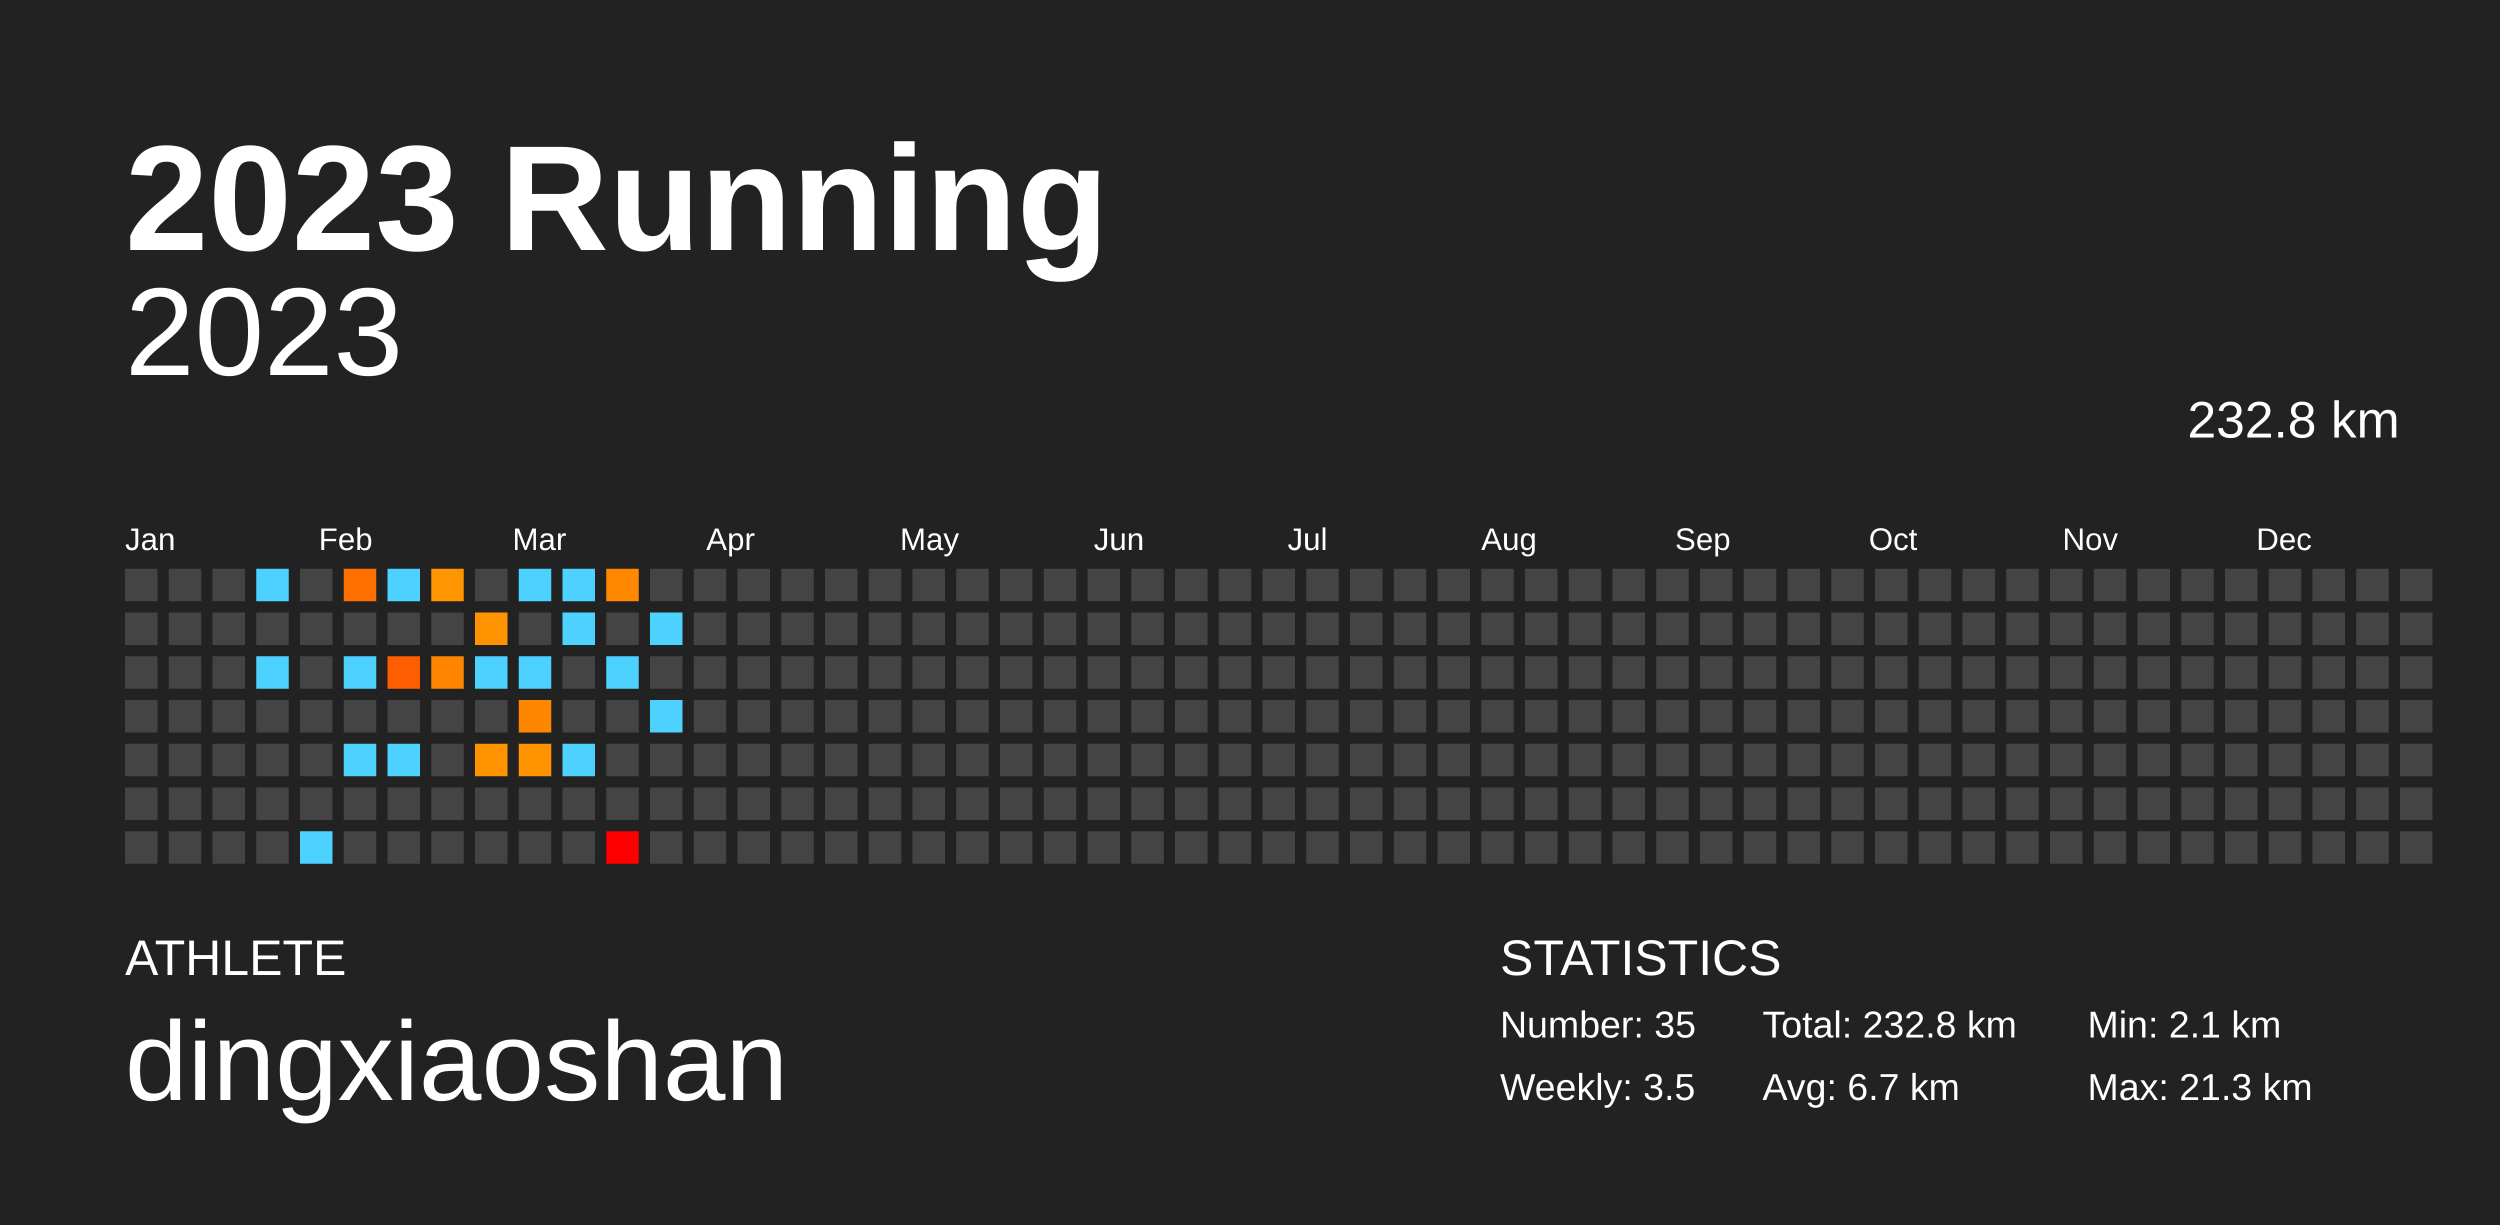
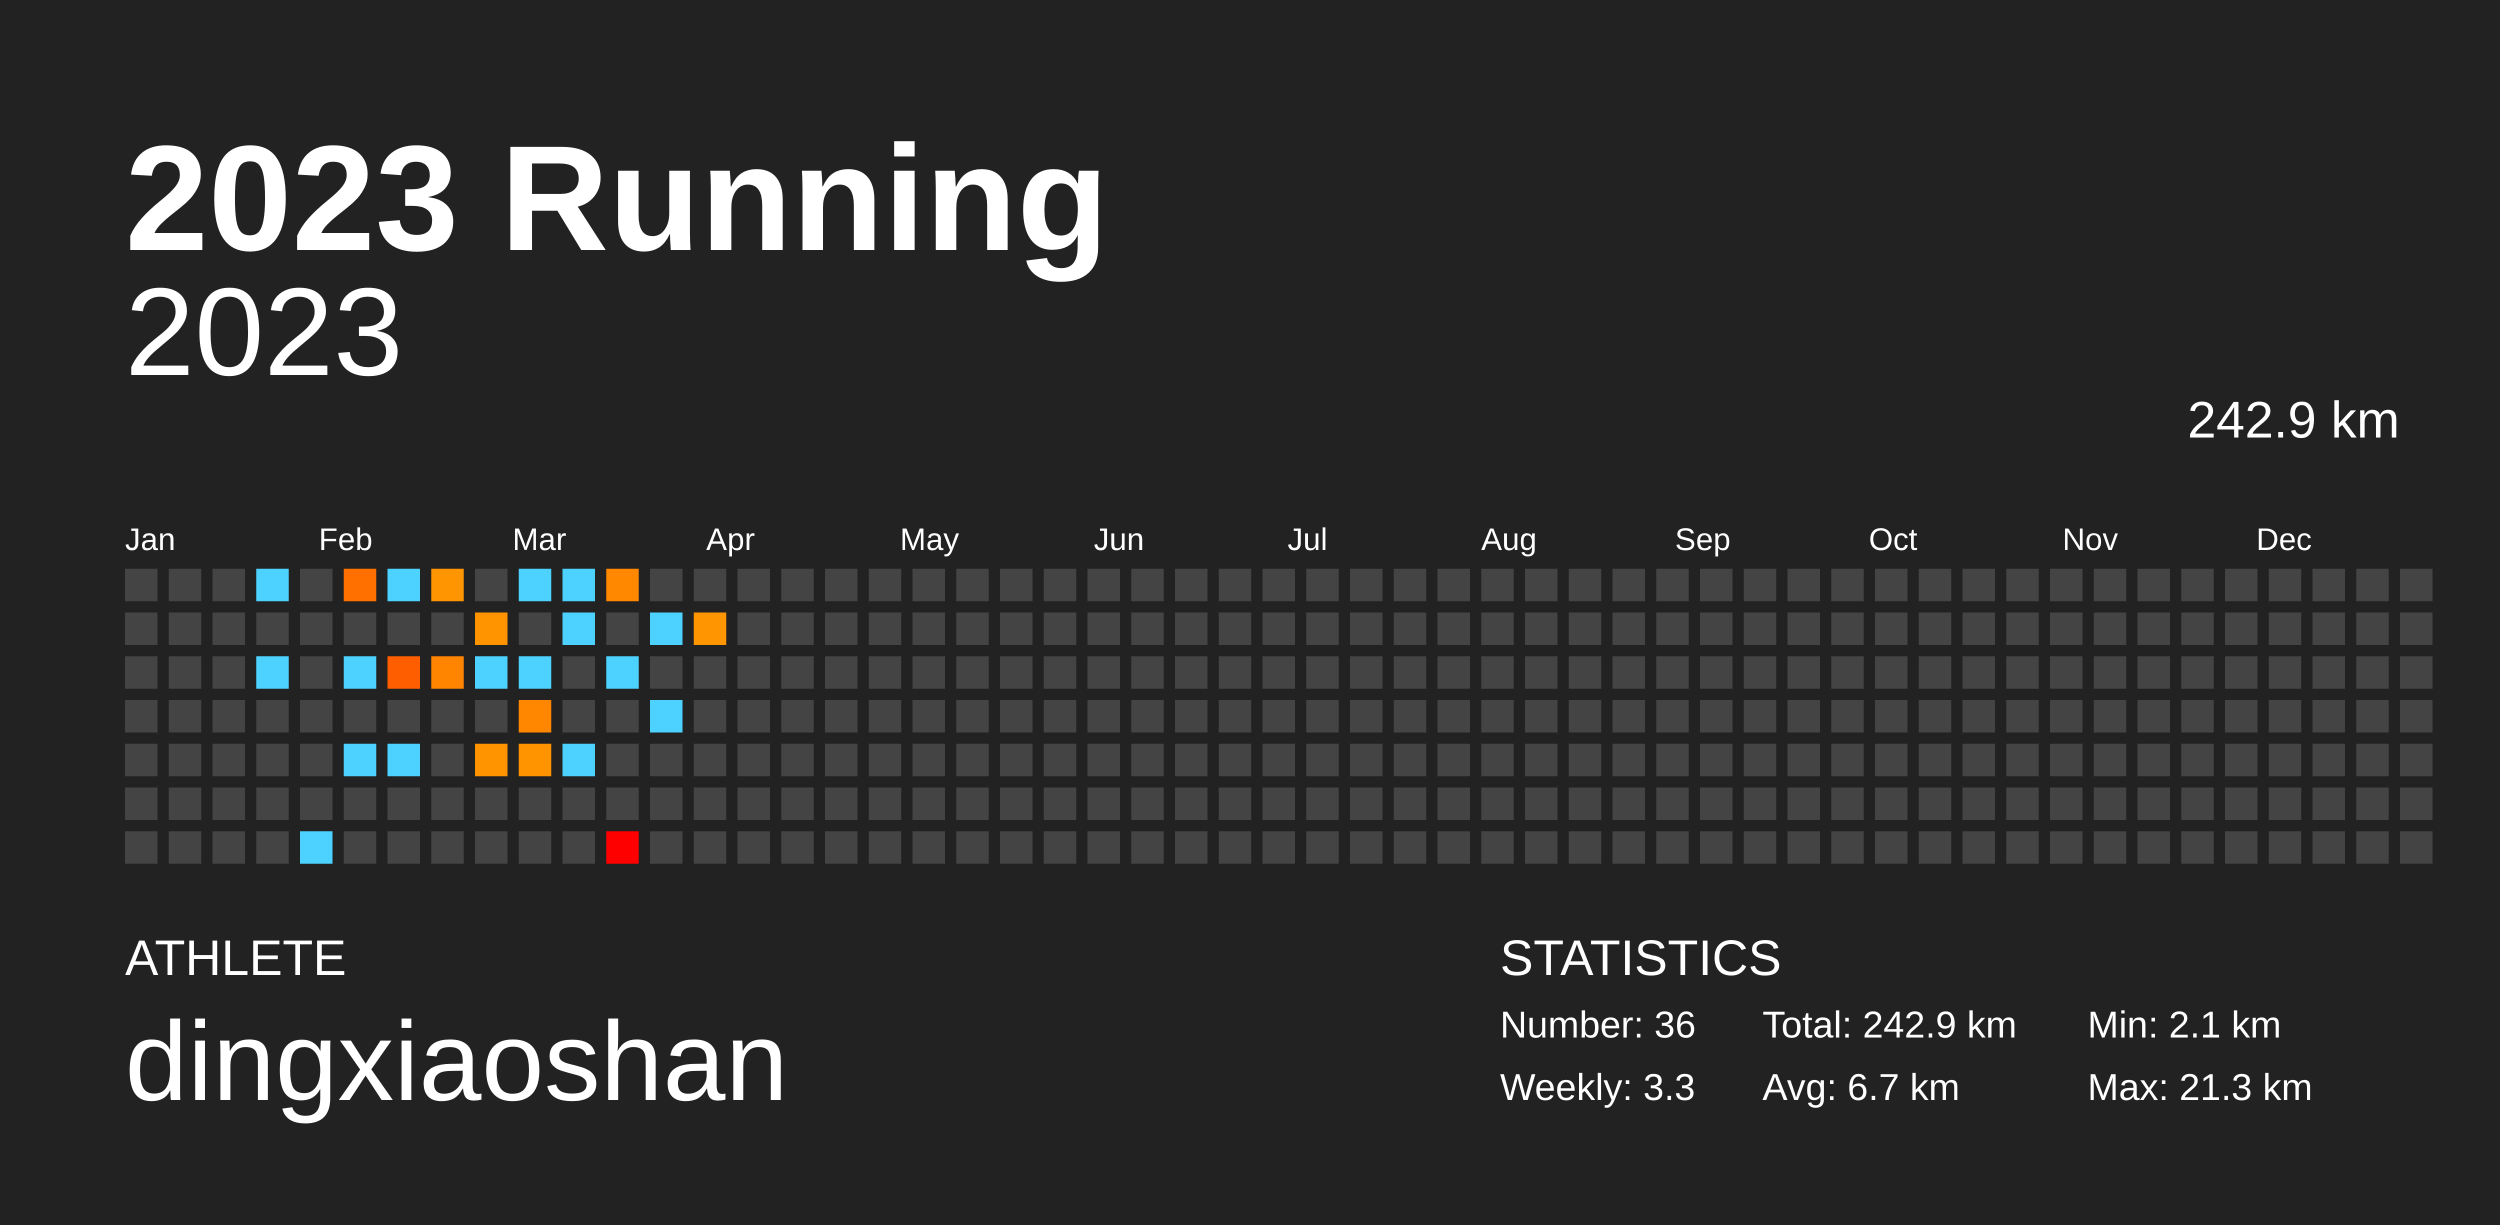
<svg xmlns="http://www.w3.org/2000/svg" baseProfile="full" height="98mm" version="1.1" viewBox="0,0,200,98" width="200mm">
  <defs />
  <rect fill="#222222" height="98" width="200" x="0" y="0" />
  <text fill="#FFFFFF" style="font-size:12px; font-family:Arial; font-weight:bold;" x="10" y="20">2023 Running</text>
  <text fill="#FFFFFF" style="font-size:4px; font-family:Arial" x="10" y="78">ATHLETE</text>
  <text fill="#FFFFFF" style="font-size:9px; font-family:Arial" x="10" y="88">dingxiaoshan</text>
  <text fill="#FFFFFF" style="font-size:4px; font-family:Arial" x="120" y="78">STATISTICS</text>
-   <text fill="#FFFFFF" style="font-size:3px; font-family:Arial" x="120" y="83">Number: 35</text>
-   <text fill="#FFFFFF" style="font-size:3px; font-family:Arial" x="120" y="88">Weekly: 3.5</text>
-   <text fill="#FFFFFF" style="font-size:3px; font-family:Arial" x="141" y="83">Total: 232.8 km</text>
+   <text fill="#FFFFFF" style="font-size:3px; font-family:Arial" x="120" y="83">Number: 36</text>
+   <text fill="#FFFFFF" style="font-size:3px; font-family:Arial" x="120" y="88">Weekly: 3.3</text>
+   <text fill="#FFFFFF" style="font-size:3px; font-family:Arial" x="141" y="83">Total: 242.9 km</text>
  <text fill="#FFFFFF" style="font-size:3px; font-family:Arial" x="141" y="88">Avg: 6.7 km</text>
  <text fill="#FFFFFF" style="font-size:3px; font-family:Arial" x="167" y="83">Min: 2.1 km</text>
  <text fill="#FFFFFF" style="font-size:3px; font-family:Arial" x="167" y="88">Max: 21.3 km</text>
  <text alignment-baseline="hanging" fill="#FFFFFF" style="font-size:10.0px; font-family:Arial;" x="10" y="30">2023</text>
-   <text alignment-baseline="hanging" fill="#FFFFFF" style="font-size:4.125px; font-family:Arial;" x="175" y="35">232.8 km</text>
+   <text alignment-baseline="hanging" fill="#FFFFFF" style="font-size:4.125px; font-family:Arial;" x="175" y="35">242.9 km</text>
  <text fill="#FFFFFF" style="font-size:2.5px; font-family:Arial" x="10.0" y="44">Jan</text>
  <text fill="#FFFFFF" style="font-size:2.5px; font-family:Arial" x="25.5" y="44">Feb</text>
  <text fill="#FFFFFF" style="font-size:2.5px; font-family:Arial" x="41.0" y="44">Mar</text>
  <text fill="#FFFFFF" style="font-size:2.5px; font-family:Arial" x="56.5" y="44">Apr</text>
  <text fill="#FFFFFF" style="font-size:2.5px; font-family:Arial" x="72.0" y="44">May</text>
  <text fill="#FFFFFF" style="font-size:2.5px; font-family:Arial" x="87.5" y="44">Jun</text>
  <text fill="#FFFFFF" style="font-size:2.5px; font-family:Arial" x="103.0" y="44">Jul</text>
  <text fill="#FFFFFF" style="font-size:2.5px; font-family:Arial" x="118.5" y="44">Aug</text>
  <text fill="#FFFFFF" style="font-size:2.5px; font-family:Arial" x="134.0" y="44">Sep</text>
  <text fill="#FFFFFF" style="font-size:2.5px; font-family:Arial" x="149.5" y="44">Oct</text>
  <text fill="#FFFFFF" style="font-size:2.5px; font-family:Arial" x="165.0" y="44">Nov</text>
  <text fill="#FFFFFF" style="font-size:2.5px; font-family:Arial" x="180.5" y="44">Dec</text>
  <rect fill="#444444" height="2.6" width="2.6" x="10.0" y="45.5" />
  <rect fill="#444444" height="2.6" width="2.6" x="10.0" y="49.0" />
  <rect fill="#444444" height="2.6" width="2.6" x="10.0" y="52.5" />
  <rect fill="#444444" height="2.6" width="2.6" x="10.0" y="56.0" />
  <rect fill="#444444" height="2.6" width="2.6" x="10.0" y="59.5" />
  <rect fill="#444444" height="2.6" width="2.6" x="10.0" y="63.0" />
  <rect fill="#444444" height="2.6" width="2.6" x="10.0" y="66.5" />
  <rect fill="#444444" height="2.6" width="2.6" x="13.5" y="45.5" />
  <rect fill="#444444" height="2.6" width="2.6" x="13.5" y="49.0" />
  <rect fill="#444444" height="2.6" width="2.6" x="13.5" y="52.5" />
  <rect fill="#444444" height="2.6" width="2.6" x="13.5" y="56.0" />
  <rect fill="#444444" height="2.6" width="2.6" x="13.5" y="59.5" />
  <rect fill="#444444" height="2.6" width="2.6" x="13.5" y="63.0" />
  <rect fill="#444444" height="2.6" width="2.6" x="13.5" y="66.5" />
  <rect fill="#444444" height="2.6" width="2.6" x="17.0" y="45.5" />
  <rect fill="#444444" height="2.6" width="2.6" x="17.0" y="49.0" />
  <rect fill="#444444" height="2.6" width="2.6" x="17.0" y="52.5" />
  <rect fill="#444444" height="2.6" width="2.6" x="17.0" y="56.0" />
  <rect fill="#444444" height="2.6" width="2.6" x="17.0" y="59.5" />
  <rect fill="#444444" height="2.6" width="2.6" x="17.0" y="63.0" />
  <rect fill="#444444" height="2.6" width="2.6" x="17.0" y="66.5" />
  <rect fill="#4dd2ff" height="2.6" width="2.6" x="20.5" y="45.5" />
  <rect fill="#444444" height="2.6" width="2.6" x="20.5" y="49.0" />
  <rect fill="#4dd2ff" height="2.6" width="2.6" x="20.5" y="52.5" />
  <rect fill="#444444" height="2.6" width="2.6" x="20.5" y="56.0" />
  <rect fill="#444444" height="2.6" width="2.6" x="20.5" y="59.5" />
  <rect fill="#444444" height="2.6" width="2.6" x="20.5" y="63.0" />
  <rect fill="#444444" height="2.6" width="2.6" x="20.5" y="66.5" />
  <rect fill="#444444" height="2.6" width="2.6" x="24.0" y="45.5" />
  <rect fill="#444444" height="2.6" width="2.6" x="24.0" y="49.0" />
  <rect fill="#444444" height="2.6" width="2.6" x="24.0" y="52.5" />
  <rect fill="#444444" height="2.6" width="2.6" x="24.0" y="56.0" />
  <rect fill="#444444" height="2.6" width="2.6" x="24.0" y="59.5" />
  <rect fill="#444444" height="2.6" width="2.6" x="24.0" y="63.0" />
  <rect fill="#4dd2ff" height="2.6" width="2.6" x="24.0" y="66.5" />
  <rect fill="#ff7000" height="2.6" width="2.6" x="27.5" y="45.5" />
  <rect fill="#444444" height="2.6" width="2.6" x="27.5" y="49.0" />
  <rect fill="#4dd2ff" height="2.6" width="2.6" x="27.5" y="52.5" />
  <rect fill="#444444" height="2.6" width="2.6" x="27.5" y="56.0" />
  <rect fill="#4dd2ff" height="2.6" width="2.6" x="27.5" y="59.5" />
  <rect fill="#444444" height="2.6" width="2.6" x="27.5" y="63.0" />
  <rect fill="#444444" height="2.6" width="2.6" x="27.5" y="66.5" />
  <rect fill="#4dd2ff" height="2.6" width="2.6" x="31.0" y="45.5" />
  <rect fill="#444444" height="2.6" width="2.6" x="31.0" y="49.0" />
  <rect fill="#ff5e00" height="2.6" width="2.6" x="31.0" y="52.5" />
  <rect fill="#444444" height="2.6" width="2.6" x="31.0" y="56.0" />
  <rect fill="#4dd2ff" height="2.6" width="2.6" x="31.0" y="59.5" />
  <rect fill="#444444" height="2.6" width="2.6" x="31.0" y="63.0" />
  <rect fill="#444444" height="2.6" width="2.6" x="31.0" y="66.5" />
  <rect fill="#ff9500" height="2.6" width="2.6" x="34.5" y="45.5" />
  <rect fill="#444444" height="2.6" width="2.6" x="34.5" y="49.0" />
  <rect fill="#ff8500" height="2.6" width="2.6" x="34.5" y="52.5" />
  <rect fill="#444444" height="2.6" width="2.6" x="34.5" y="56.0" />
  <rect fill="#444444" height="2.6" width="2.6" x="34.5" y="59.5" />
  <rect fill="#444444" height="2.6" width="2.6" x="34.5" y="63.0" />
  <rect fill="#444444" height="2.6" width="2.6" x="34.5" y="66.5" />
  <rect fill="#444444" height="2.6" width="2.6" x="38.0" y="45.5" />
  <rect fill="#ff9400" height="2.6" width="2.6" x="38.0" y="49.0" />
  <rect fill="#4dd2ff" height="2.6" width="2.6" x="38.0" y="52.5" />
  <rect fill="#444444" height="2.6" width="2.6" x="38.0" y="56.0" />
  <rect fill="#ff9300" height="2.6" width="2.6" x="38.0" y="59.5" />
  <rect fill="#444444" height="2.6" width="2.6" x="38.0" y="63.0" />
  <rect fill="#444444" height="2.6" width="2.6" x="38.0" y="66.5" />
  <rect fill="#4dd2ff" height="2.6" width="2.6" x="41.5" y="45.5" />
  <rect fill="#444444" height="2.6" width="2.6" x="41.5" y="49.0" />
  <rect fill="#4dd2ff" height="2.6" width="2.6" x="41.5" y="52.5" />
  <rect fill="#ff8700" height="2.6" width="2.6" x="41.5" y="56.0" />
  <rect fill="#ff9300" height="2.6" width="2.6" x="41.5" y="59.5" />
  <rect fill="#444444" height="2.6" width="2.6" x="41.5" y="63.0" />
  <rect fill="#444444" height="2.6" width="2.6" x="41.5" y="66.5" />
  <rect fill="#4dd2ff" height="2.6" width="2.6" x="45.0" y="45.5" />
  <rect fill="#4dd2ff" height="2.6" width="2.6" x="45.0" y="49.0" />
  <rect fill="#444444" height="2.6" width="2.6" x="45.0" y="52.5" />
  <rect fill="#444444" height="2.6" width="2.6" x="45.0" y="56.0" />
  <rect fill="#4dd2ff" height="2.6" width="2.6" x="45.0" y="59.5" />
  <rect fill="#444444" height="2.6" width="2.6" x="45.0" y="63.0" />
  <rect fill="#444444" height="2.6" width="2.6" x="45.0" y="66.5" />
  <rect fill="#ff8800" height="2.6" width="2.6" x="48.5" y="45.5" />
  <rect fill="#444444" height="2.6" width="2.6" x="48.5" y="49.0" />
  <rect fill="#4dd2ff" height="2.6" width="2.6" x="48.5" y="52.5" />
  <rect fill="#444444" height="2.6" width="2.6" x="48.5" y="56.0" />
  <rect fill="#444444" height="2.6" width="2.6" x="48.5" y="59.5" />
  <rect fill="#444444" height="2.6" width="2.6" x="48.5" y="63.0" />
  <rect fill="red" height="2.6" width="2.6" x="48.5" y="66.5" />
  <rect fill="#444444" height="2.6" width="2.6" x="52.0" y="45.5" />
  <rect fill="#4dd2ff" height="2.6" width="2.6" x="52.0" y="49.0" />
  <rect fill="#444444" height="2.6" width="2.6" x="52.0" y="52.5" />
  <rect fill="#4dd2ff" height="2.6" width="2.6" x="52.0" y="56.0" />
  <rect fill="#444444" height="2.6" width="2.6" x="52.0" y="59.5" />
  <rect fill="#444444" height="2.6" width="2.6" x="52.0" y="63.0" />
  <rect fill="#444444" height="2.6" width="2.6" x="52.0" y="66.5" />
  <rect fill="#444444" height="2.6" width="2.6" x="55.5" y="45.5" />
-   <rect fill="#444444" height="2.6" width="2.6" x="55.5" y="49.0" />
+   <rect fill="#ff9500" height="2.6" width="2.6" x="55.5" y="49.0" />
  <rect fill="#444444" height="2.6" width="2.6" x="55.5" y="52.5" />
  <rect fill="#444444" height="2.6" width="2.6" x="55.5" y="56.0" />
  <rect fill="#444444" height="2.6" width="2.6" x="55.5" y="59.5" />
  <rect fill="#444444" height="2.6" width="2.6" x="55.5" y="63.0" />
  <rect fill="#444444" height="2.6" width="2.6" x="55.5" y="66.5" />
  <rect fill="#444444" height="2.6" width="2.6" x="59.0" y="45.5" />
  <rect fill="#444444" height="2.6" width="2.6" x="59.0" y="49.0" />
  <rect fill="#444444" height="2.6" width="2.6" x="59.0" y="52.5" />
  <rect fill="#444444" height="2.6" width="2.6" x="59.0" y="56.0" />
  <rect fill="#444444" height="2.6" width="2.6" x="59.0" y="59.5" />
  <rect fill="#444444" height="2.6" width="2.6" x="59.0" y="63.0" />
  <rect fill="#444444" height="2.6" width="2.6" x="59.0" y="66.5" />
  <rect fill="#444444" height="2.6" width="2.6" x="62.5" y="45.5" />
  <rect fill="#444444" height="2.6" width="2.6" x="62.5" y="49.0" />
  <rect fill="#444444" height="2.6" width="2.6" x="62.5" y="52.5" />
  <rect fill="#444444" height="2.6" width="2.6" x="62.5" y="56.0" />
  <rect fill="#444444" height="2.6" width="2.6" x="62.5" y="59.5" />
  <rect fill="#444444" height="2.6" width="2.6" x="62.5" y="63.0" />
  <rect fill="#444444" height="2.6" width="2.6" x="62.5" y="66.5" />
  <rect fill="#444444" height="2.6" width="2.6" x="66.0" y="45.5" />
  <rect fill="#444444" height="2.6" width="2.6" x="66.0" y="49.0" />
  <rect fill="#444444" height="2.6" width="2.6" x="66.0" y="52.5" />
  <rect fill="#444444" height="2.6" width="2.6" x="66.0" y="56.0" />
  <rect fill="#444444" height="2.6" width="2.6" x="66.0" y="59.5" />
  <rect fill="#444444" height="2.6" width="2.6" x="66.0" y="63.0" />
  <rect fill="#444444" height="2.6" width="2.6" x="66.0" y="66.5" />
  <rect fill="#444444" height="2.6" width="2.6" x="69.5" y="45.5" />
  <rect fill="#444444" height="2.6" width="2.6" x="69.5" y="49.0" />
  <rect fill="#444444" height="2.6" width="2.6" x="69.5" y="52.5" />
  <rect fill="#444444" height="2.6" width="2.6" x="69.5" y="56.0" />
  <rect fill="#444444" height="2.6" width="2.6" x="69.5" y="59.5" />
  <rect fill="#444444" height="2.6" width="2.6" x="69.5" y="63.0" />
  <rect fill="#444444" height="2.6" width="2.6" x="69.5" y="66.5" />
  <rect fill="#444444" height="2.6" width="2.6" x="73.0" y="45.5" />
  <rect fill="#444444" height="2.6" width="2.6" x="73.0" y="49.0" />
  <rect fill="#444444" height="2.6" width="2.6" x="73.0" y="52.5" />
  <rect fill="#444444" height="2.6" width="2.6" x="73.0" y="56.0" />
  <rect fill="#444444" height="2.6" width="2.6" x="73.0" y="59.5" />
  <rect fill="#444444" height="2.6" width="2.6" x="73.0" y="63.0" />
  <rect fill="#444444" height="2.6" width="2.6" x="73.0" y="66.5" />
  <rect fill="#444444" height="2.6" width="2.6" x="76.5" y="45.5" />
  <rect fill="#444444" height="2.6" width="2.6" x="76.5" y="49.0" />
  <rect fill="#444444" height="2.6" width="2.6" x="76.5" y="52.5" />
  <rect fill="#444444" height="2.6" width="2.6" x="76.5" y="56.0" />
  <rect fill="#444444" height="2.6" width="2.6" x="76.5" y="59.5" />
  <rect fill="#444444" height="2.6" width="2.6" x="76.5" y="63.0" />
  <rect fill="#444444" height="2.6" width="2.6" x="76.5" y="66.5" />
  <rect fill="#444444" height="2.6" width="2.6" x="80.0" y="45.5" />
  <rect fill="#444444" height="2.6" width="2.6" x="80.0" y="49.0" />
  <rect fill="#444444" height="2.6" width="2.6" x="80.0" y="52.5" />
  <rect fill="#444444" height="2.6" width="2.6" x="80.0" y="56.0" />
  <rect fill="#444444" height="2.6" width="2.6" x="80.0" y="59.5" />
  <rect fill="#444444" height="2.6" width="2.6" x="80.0" y="63.0" />
  <rect fill="#444444" height="2.6" width="2.6" x="80.0" y="66.5" />
  <rect fill="#444444" height="2.6" width="2.6" x="83.5" y="45.5" />
  <rect fill="#444444" height="2.6" width="2.6" x="83.5" y="49.0" />
  <rect fill="#444444" height="2.6" width="2.6" x="83.5" y="52.5" />
  <rect fill="#444444" height="2.6" width="2.6" x="83.5" y="56.0" />
  <rect fill="#444444" height="2.6" width="2.6" x="83.5" y="59.5" />
  <rect fill="#444444" height="2.6" width="2.6" x="83.5" y="63.0" />
  <rect fill="#444444" height="2.6" width="2.6" x="83.5" y="66.5" />
  <rect fill="#444444" height="2.6" width="2.6" x="87.0" y="45.5" />
  <rect fill="#444444" height="2.6" width="2.6" x="87.0" y="49.0" />
  <rect fill="#444444" height="2.6" width="2.6" x="87.0" y="52.5" />
  <rect fill="#444444" height="2.6" width="2.6" x="87.0" y="56.0" />
  <rect fill="#444444" height="2.6" width="2.6" x="87.0" y="59.5" />
  <rect fill="#444444" height="2.6" width="2.6" x="87.0" y="63.0" />
  <rect fill="#444444" height="2.6" width="2.6" x="87.0" y="66.5" />
  <rect fill="#444444" height="2.6" width="2.6" x="90.5" y="45.5" />
  <rect fill="#444444" height="2.6" width="2.6" x="90.5" y="49.0" />
  <rect fill="#444444" height="2.6" width="2.6" x="90.5" y="52.5" />
  <rect fill="#444444" height="2.6" width="2.6" x="90.5" y="56.0" />
  <rect fill="#444444" height="2.6" width="2.6" x="90.5" y="59.5" />
  <rect fill="#444444" height="2.6" width="2.6" x="90.5" y="63.0" />
  <rect fill="#444444" height="2.6" width="2.6" x="90.5" y="66.5" />
  <rect fill="#444444" height="2.6" width="2.6" x="94.0" y="45.5" />
  <rect fill="#444444" height="2.6" width="2.6" x="94.0" y="49.0" />
  <rect fill="#444444" height="2.6" width="2.6" x="94.0" y="52.5" />
  <rect fill="#444444" height="2.6" width="2.6" x="94.0" y="56.0" />
  <rect fill="#444444" height="2.6" width="2.6" x="94.0" y="59.5" />
  <rect fill="#444444" height="2.6" width="2.6" x="94.0" y="63.0" />
  <rect fill="#444444" height="2.6" width="2.6" x="94.0" y="66.5" />
  <rect fill="#444444" height="2.6" width="2.6" x="97.5" y="45.5" />
  <rect fill="#444444" height="2.6" width="2.6" x="97.5" y="49.0" />
  <rect fill="#444444" height="2.6" width="2.6" x="97.5" y="52.5" />
  <rect fill="#444444" height="2.6" width="2.6" x="97.5" y="56.0" />
  <rect fill="#444444" height="2.6" width="2.6" x="97.5" y="59.5" />
  <rect fill="#444444" height="2.6" width="2.6" x="97.5" y="63.0" />
  <rect fill="#444444" height="2.6" width="2.6" x="97.5" y="66.5" />
  <rect fill="#444444" height="2.6" width="2.6" x="101.0" y="45.5" />
  <rect fill="#444444" height="2.6" width="2.6" x="101.0" y="49.0" />
  <rect fill="#444444" height="2.6" width="2.6" x="101.0" y="52.5" />
  <rect fill="#444444" height="2.6" width="2.6" x="101.0" y="56.0" />
  <rect fill="#444444" height="2.6" width="2.6" x="101.0" y="59.5" />
  <rect fill="#444444" height="2.6" width="2.6" x="101.0" y="63.0" />
  <rect fill="#444444" height="2.6" width="2.6" x="101.0" y="66.5" />
  <rect fill="#444444" height="2.6" width="2.6" x="104.5" y="45.5" />
  <rect fill="#444444" height="2.6" width="2.6" x="104.5" y="49.0" />
  <rect fill="#444444" height="2.6" width="2.6" x="104.5" y="52.5" />
  <rect fill="#444444" height="2.6" width="2.6" x="104.5" y="56.0" />
  <rect fill="#444444" height="2.6" width="2.6" x="104.5" y="59.5" />
  <rect fill="#444444" height="2.6" width="2.6" x="104.5" y="63.0" />
  <rect fill="#444444" height="2.6" width="2.6" x="104.5" y="66.5" />
  <rect fill="#444444" height="2.6" width="2.6" x="108.0" y="45.5" />
  <rect fill="#444444" height="2.6" width="2.6" x="108.0" y="49.0" />
  <rect fill="#444444" height="2.6" width="2.6" x="108.0" y="52.5" />
  <rect fill="#444444" height="2.6" width="2.6" x="108.0" y="56.0" />
  <rect fill="#444444" height="2.6" width="2.6" x="108.0" y="59.5" />
  <rect fill="#444444" height="2.6" width="2.6" x="108.0" y="63.0" />
  <rect fill="#444444" height="2.6" width="2.6" x="108.0" y="66.5" />
  <rect fill="#444444" height="2.6" width="2.6" x="111.5" y="45.5" />
  <rect fill="#444444" height="2.6" width="2.6" x="111.5" y="49.0" />
  <rect fill="#444444" height="2.6" width="2.6" x="111.5" y="52.5" />
  <rect fill="#444444" height="2.6" width="2.6" x="111.5" y="56.0" />
  <rect fill="#444444" height="2.6" width="2.6" x="111.5" y="59.5" />
  <rect fill="#444444" height="2.6" width="2.6" x="111.5" y="63.0" />
  <rect fill="#444444" height="2.6" width="2.6" x="111.5" y="66.5" />
  <rect fill="#444444" height="2.6" width="2.6" x="115.0" y="45.5" />
  <rect fill="#444444" height="2.6" width="2.6" x="115.0" y="49.0" />
  <rect fill="#444444" height="2.6" width="2.6" x="115.0" y="52.5" />
  <rect fill="#444444" height="2.6" width="2.6" x="115.0" y="56.0" />
  <rect fill="#444444" height="2.6" width="2.6" x="115.0" y="59.5" />
  <rect fill="#444444" height="2.6" width="2.6" x="115.0" y="63.0" />
  <rect fill="#444444" height="2.6" width="2.6" x="115.0" y="66.5" />
  <rect fill="#444444" height="2.6" width="2.6" x="118.5" y="45.5" />
  <rect fill="#444444" height="2.6" width="2.6" x="118.5" y="49.0" />
  <rect fill="#444444" height="2.6" width="2.6" x="118.5" y="52.5" />
  <rect fill="#444444" height="2.6" width="2.6" x="118.5" y="56.0" />
  <rect fill="#444444" height="2.6" width="2.6" x="118.5" y="59.5" />
  <rect fill="#444444" height="2.6" width="2.6" x="118.5" y="63.0" />
  <rect fill="#444444" height="2.6" width="2.6" x="118.5" y="66.5" />
  <rect fill="#444444" height="2.6" width="2.6" x="122.0" y="45.5" />
  <rect fill="#444444" height="2.6" width="2.6" x="122.0" y="49.0" />
  <rect fill="#444444" height="2.6" width="2.6" x="122.0" y="52.5" />
  <rect fill="#444444" height="2.6" width="2.6" x="122.0" y="56.0" />
  <rect fill="#444444" height="2.6" width="2.6" x="122.0" y="59.5" />
  <rect fill="#444444" height="2.6" width="2.6" x="122.0" y="63.0" />
  <rect fill="#444444" height="2.6" width="2.6" x="122.0" y="66.5" />
  <rect fill="#444444" height="2.6" width="2.6" x="125.5" y="45.5" />
  <rect fill="#444444" height="2.6" width="2.6" x="125.5" y="49.0" />
  <rect fill="#444444" height="2.6" width="2.6" x="125.5" y="52.5" />
  <rect fill="#444444" height="2.6" width="2.6" x="125.5" y="56.0" />
  <rect fill="#444444" height="2.6" width="2.6" x="125.5" y="59.5" />
  <rect fill="#444444" height="2.6" width="2.6" x="125.5" y="63.0" />
  <rect fill="#444444" height="2.6" width="2.6" x="125.5" y="66.5" />
  <rect fill="#444444" height="2.6" width="2.6" x="129.0" y="45.5" />
  <rect fill="#444444" height="2.6" width="2.6" x="129.0" y="49.0" />
  <rect fill="#444444" height="2.6" width="2.6" x="129.0" y="52.5" />
  <rect fill="#444444" height="2.6" width="2.6" x="129.0" y="56.0" />
  <rect fill="#444444" height="2.6" width="2.6" x="129.0" y="59.5" />
  <rect fill="#444444" height="2.6" width="2.6" x="129.0" y="63.0" />
  <rect fill="#444444" height="2.6" width="2.6" x="129.0" y="66.5" />
  <rect fill="#444444" height="2.6" width="2.6" x="132.5" y="45.5" />
  <rect fill="#444444" height="2.6" width="2.6" x="132.5" y="49.0" />
  <rect fill="#444444" height="2.6" width="2.6" x="132.5" y="52.5" />
  <rect fill="#444444" height="2.6" width="2.6" x="132.5" y="56.0" />
  <rect fill="#444444" height="2.6" width="2.6" x="132.5" y="59.5" />
  <rect fill="#444444" height="2.6" width="2.6" x="132.5" y="63.0" />
  <rect fill="#444444" height="2.6" width="2.6" x="132.5" y="66.5" />
  <rect fill="#444444" height="2.6" width="2.6" x="136.0" y="45.5" />
  <rect fill="#444444" height="2.6" width="2.6" x="136.0" y="49.0" />
  <rect fill="#444444" height="2.6" width="2.6" x="136.0" y="52.5" />
  <rect fill="#444444" height="2.6" width="2.6" x="136.0" y="56.0" />
  <rect fill="#444444" height="2.6" width="2.6" x="136.0" y="59.5" />
  <rect fill="#444444" height="2.6" width="2.6" x="136.0" y="63.0" />
  <rect fill="#444444" height="2.6" width="2.6" x="136.0" y="66.5" />
  <rect fill="#444444" height="2.6" width="2.6" x="139.5" y="45.5" />
  <rect fill="#444444" height="2.6" width="2.6" x="139.5" y="49.0" />
  <rect fill="#444444" height="2.6" width="2.6" x="139.5" y="52.5" />
  <rect fill="#444444" height="2.6" width="2.6" x="139.5" y="56.0" />
  <rect fill="#444444" height="2.6" width="2.6" x="139.5" y="59.5" />
  <rect fill="#444444" height="2.6" width="2.6" x="139.5" y="63.0" />
  <rect fill="#444444" height="2.6" width="2.6" x="139.5" y="66.5" />
  <rect fill="#444444" height="2.6" width="2.6" x="143.0" y="45.5" />
  <rect fill="#444444" height="2.6" width="2.6" x="143.0" y="49.0" />
  <rect fill="#444444" height="2.6" width="2.6" x="143.0" y="52.5" />
  <rect fill="#444444" height="2.6" width="2.6" x="143.0" y="56.0" />
  <rect fill="#444444" height="2.6" width="2.6" x="143.0" y="59.5" />
  <rect fill="#444444" height="2.6" width="2.6" x="143.0" y="63.0" />
  <rect fill="#444444" height="2.6" width="2.6" x="143.0" y="66.5" />
  <rect fill="#444444" height="2.6" width="2.6" x="146.5" y="45.5" />
  <rect fill="#444444" height="2.6" width="2.6" x="146.5" y="49.0" />
  <rect fill="#444444" height="2.6" width="2.6" x="146.5" y="52.5" />
  <rect fill="#444444" height="2.6" width="2.6" x="146.5" y="56.0" />
  <rect fill="#444444" height="2.6" width="2.6" x="146.5" y="59.5" />
  <rect fill="#444444" height="2.6" width="2.6" x="146.5" y="63.0" />
  <rect fill="#444444" height="2.6" width="2.6" x="146.5" y="66.5" />
  <rect fill="#444444" height="2.6" width="2.6" x="150.0" y="45.5" />
  <rect fill="#444444" height="2.6" width="2.6" x="150.0" y="49.0" />
  <rect fill="#444444" height="2.6" width="2.6" x="150.0" y="52.5" />
  <rect fill="#444444" height="2.6" width="2.6" x="150.0" y="56.0" />
  <rect fill="#444444" height="2.6" width="2.6" x="150.0" y="59.5" />
  <rect fill="#444444" height="2.6" width="2.6" x="150.0" y="63.0" />
  <rect fill="#444444" height="2.6" width="2.6" x="150.0" y="66.5" />
  <rect fill="#444444" height="2.6" width="2.6" x="153.5" y="45.5" />
  <rect fill="#444444" height="2.6" width="2.6" x="153.5" y="49.0" />
  <rect fill="#444444" height="2.6" width="2.6" x="153.5" y="52.5" />
  <rect fill="#444444" height="2.6" width="2.6" x="153.5" y="56.0" />
  <rect fill="#444444" height="2.6" width="2.6" x="153.5" y="59.5" />
  <rect fill="#444444" height="2.6" width="2.6" x="153.5" y="63.0" />
  <rect fill="#444444" height="2.6" width="2.6" x="153.5" y="66.5" />
  <rect fill="#444444" height="2.6" width="2.6" x="157.0" y="45.5" />
  <rect fill="#444444" height="2.6" width="2.6" x="157.0" y="49.0" />
  <rect fill="#444444" height="2.6" width="2.6" x="157.0" y="52.5" />
  <rect fill="#444444" height="2.6" width="2.6" x="157.0" y="56.0" />
  <rect fill="#444444" height="2.6" width="2.6" x="157.0" y="59.5" />
  <rect fill="#444444" height="2.6" width="2.6" x="157.0" y="63.0" />
  <rect fill="#444444" height="2.6" width="2.6" x="157.0" y="66.5" />
  <rect fill="#444444" height="2.6" width="2.6" x="160.5" y="45.5" />
  <rect fill="#444444" height="2.6" width="2.6" x="160.5" y="49.0" />
  <rect fill="#444444" height="2.6" width="2.6" x="160.5" y="52.5" />
  <rect fill="#444444" height="2.6" width="2.6" x="160.5" y="56.0" />
  <rect fill="#444444" height="2.6" width="2.6" x="160.5" y="59.5" />
  <rect fill="#444444" height="2.6" width="2.6" x="160.5" y="63.0" />
  <rect fill="#444444" height="2.6" width="2.6" x="160.5" y="66.5" />
  <rect fill="#444444" height="2.6" width="2.6" x="164.0" y="45.5" />
  <rect fill="#444444" height="2.6" width="2.6" x="164.0" y="49.0" />
  <rect fill="#444444" height="2.6" width="2.6" x="164.0" y="52.5" />
  <rect fill="#444444" height="2.6" width="2.6" x="164.0" y="56.0" />
  <rect fill="#444444" height="2.6" width="2.6" x="164.0" y="59.5" />
  <rect fill="#444444" height="2.6" width="2.6" x="164.0" y="63.0" />
  <rect fill="#444444" height="2.6" width="2.6" x="164.0" y="66.5" />
  <rect fill="#444444" height="2.6" width="2.6" x="167.5" y="45.5" />
  <rect fill="#444444" height="2.6" width="2.6" x="167.5" y="49.0" />
  <rect fill="#444444" height="2.6" width="2.6" x="167.5" y="52.5" />
  <rect fill="#444444" height="2.6" width="2.6" x="167.5" y="56.0" />
  <rect fill="#444444" height="2.6" width="2.6" x="167.5" y="59.5" />
  <rect fill="#444444" height="2.6" width="2.6" x="167.5" y="63.0" />
  <rect fill="#444444" height="2.6" width="2.6" x="167.5" y="66.5" />
  <rect fill="#444444" height="2.6" width="2.6" x="171.0" y="45.5" />
  <rect fill="#444444" height="2.6" width="2.6" x="171.0" y="49.0" />
  <rect fill="#444444" height="2.6" width="2.6" x="171.0" y="52.5" />
  <rect fill="#444444" height="2.6" width="2.6" x="171.0" y="56.0" />
  <rect fill="#444444" height="2.6" width="2.6" x="171.0" y="59.5" />
  <rect fill="#444444" height="2.6" width="2.6" x="171.0" y="63.0" />
  <rect fill="#444444" height="2.6" width="2.6" x="171.0" y="66.5" />
  <rect fill="#444444" height="2.6" width="2.6" x="174.5" y="45.5" />
  <rect fill="#444444" height="2.6" width="2.6" x="174.5" y="49.0" />
  <rect fill="#444444" height="2.6" width="2.6" x="174.5" y="52.5" />
  <rect fill="#444444" height="2.6" width="2.6" x="174.5" y="56.0" />
  <rect fill="#444444" height="2.6" width="2.6" x="174.5" y="59.5" />
  <rect fill="#444444" height="2.6" width="2.6" x="174.5" y="63.0" />
  <rect fill="#444444" height="2.6" width="2.6" x="174.5" y="66.5" />
  <rect fill="#444444" height="2.6" width="2.6" x="178.0" y="45.5" />
  <rect fill="#444444" height="2.6" width="2.6" x="178.0" y="49.0" />
  <rect fill="#444444" height="2.6" width="2.6" x="178.0" y="52.5" />
  <rect fill="#444444" height="2.6" width="2.6" x="178.0" y="56.0" />
  <rect fill="#444444" height="2.6" width="2.6" x="178.0" y="59.5" />
  <rect fill="#444444" height="2.6" width="2.6" x="178.0" y="63.0" />
  <rect fill="#444444" height="2.6" width="2.6" x="178.0" y="66.5" />
  <rect fill="#444444" height="2.6" width="2.6" x="181.5" y="45.5" />
  <rect fill="#444444" height="2.6" width="2.6" x="181.5" y="49.0" />
  <rect fill="#444444" height="2.6" width="2.6" x="181.5" y="52.5" />
  <rect fill="#444444" height="2.6" width="2.6" x="181.5" y="56.0" />
  <rect fill="#444444" height="2.6" width="2.6" x="181.5" y="59.5" />
  <rect fill="#444444" height="2.6" width="2.6" x="181.5" y="63.0" />
  <rect fill="#444444" height="2.6" width="2.6" x="181.5" y="66.5" />
  <rect fill="#444444" height="2.6" width="2.6" x="185.0" y="45.5" />
  <rect fill="#444444" height="2.6" width="2.6" x="185.0" y="49.0" />
  <rect fill="#444444" height="2.6" width="2.6" x="185.0" y="52.5" />
  <rect fill="#444444" height="2.6" width="2.6" x="185.0" y="56.0" />
  <rect fill="#444444" height="2.6" width="2.6" x="185.0" y="59.5" />
  <rect fill="#444444" height="2.6" width="2.6" x="185.0" y="63.0" />
  <rect fill="#444444" height="2.6" width="2.6" x="185.0" y="66.5" />
  <rect fill="#444444" height="2.6" width="2.6" x="188.5" y="45.5" />
  <rect fill="#444444" height="2.6" width="2.6" x="188.5" y="49.0" />
  <rect fill="#444444" height="2.6" width="2.6" x="188.5" y="52.5" />
  <rect fill="#444444" height="2.6" width="2.6" x="188.5" y="56.0" />
  <rect fill="#444444" height="2.6" width="2.6" x="188.5" y="59.5" />
  <rect fill="#444444" height="2.6" width="2.6" x="188.5" y="63.0" />
  <rect fill="#444444" height="2.6" width="2.6" x="188.5" y="66.5" />
  <rect fill="#444444" height="2.6" width="2.6" x="192.0" y="45.5" />
  <rect fill="#444444" height="2.6" width="2.6" x="192.0" y="49.0" />
  <rect fill="#444444" height="2.6" width="2.6" x="192.0" y="52.5" />
  <rect fill="#444444" height="2.6" width="2.6" x="192.0" y="56.0" />
  <rect fill="#444444" height="2.6" width="2.6" x="192.0" y="59.5" />
  <rect fill="#444444" height="2.6" width="2.6" x="192.0" y="63.0" />
  <rect fill="#444444" height="2.6" width="2.6" x="192.0" y="66.5" />
</svg>
